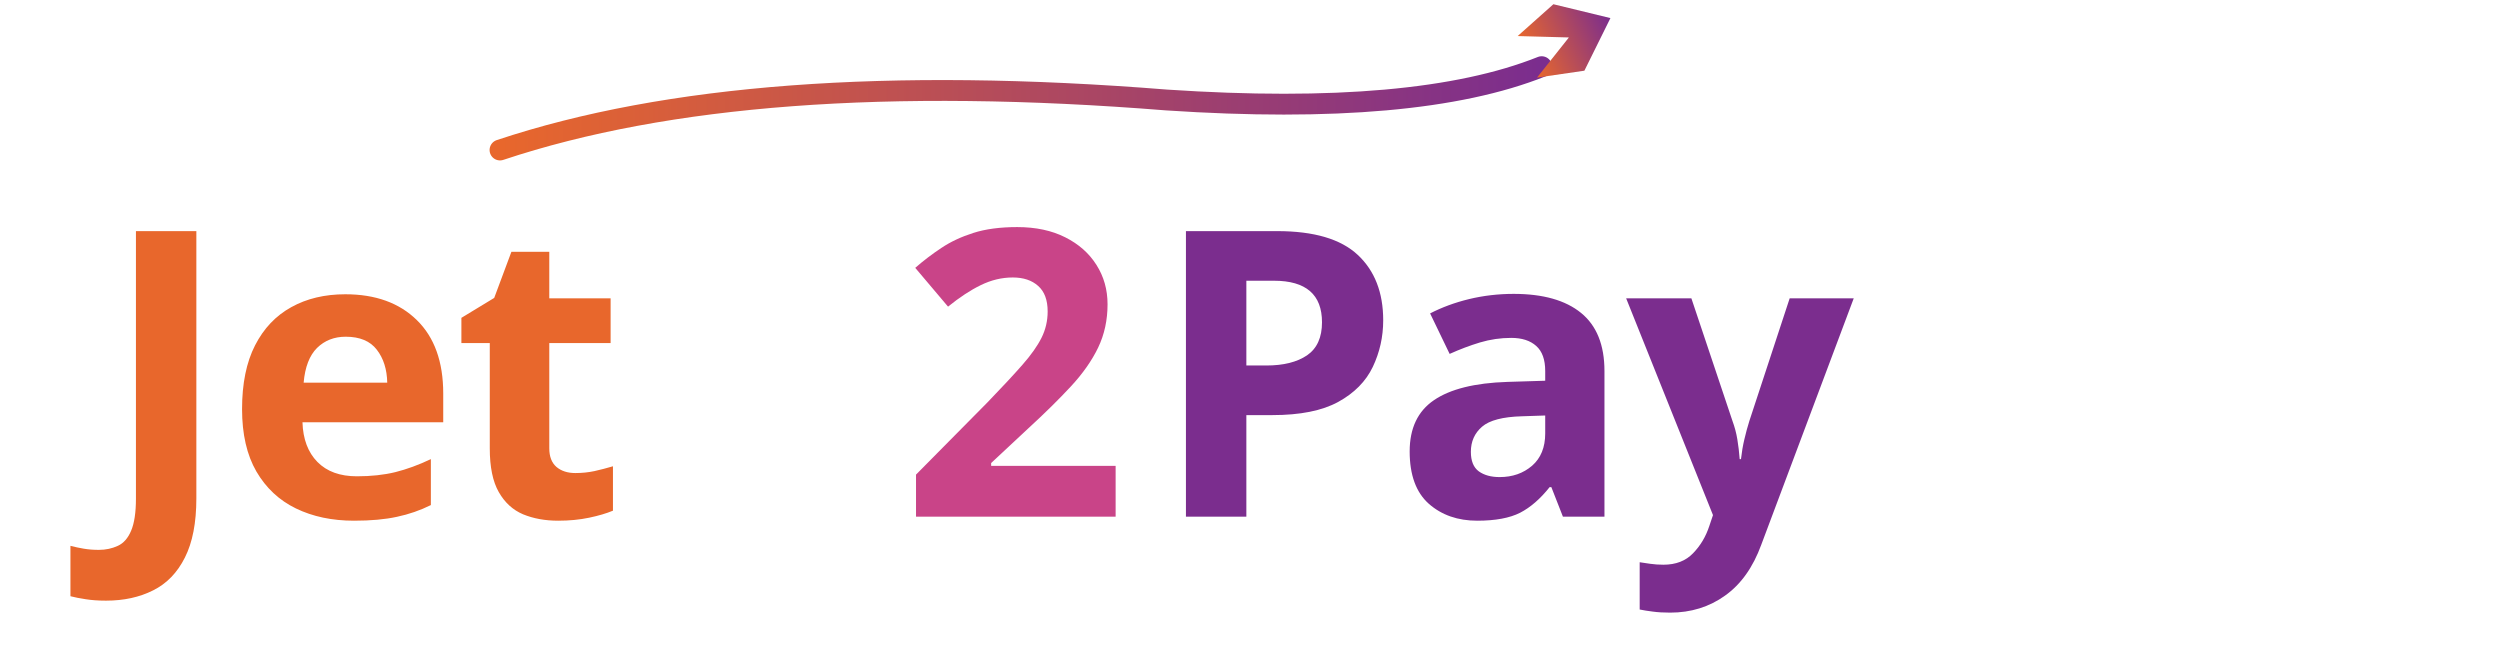
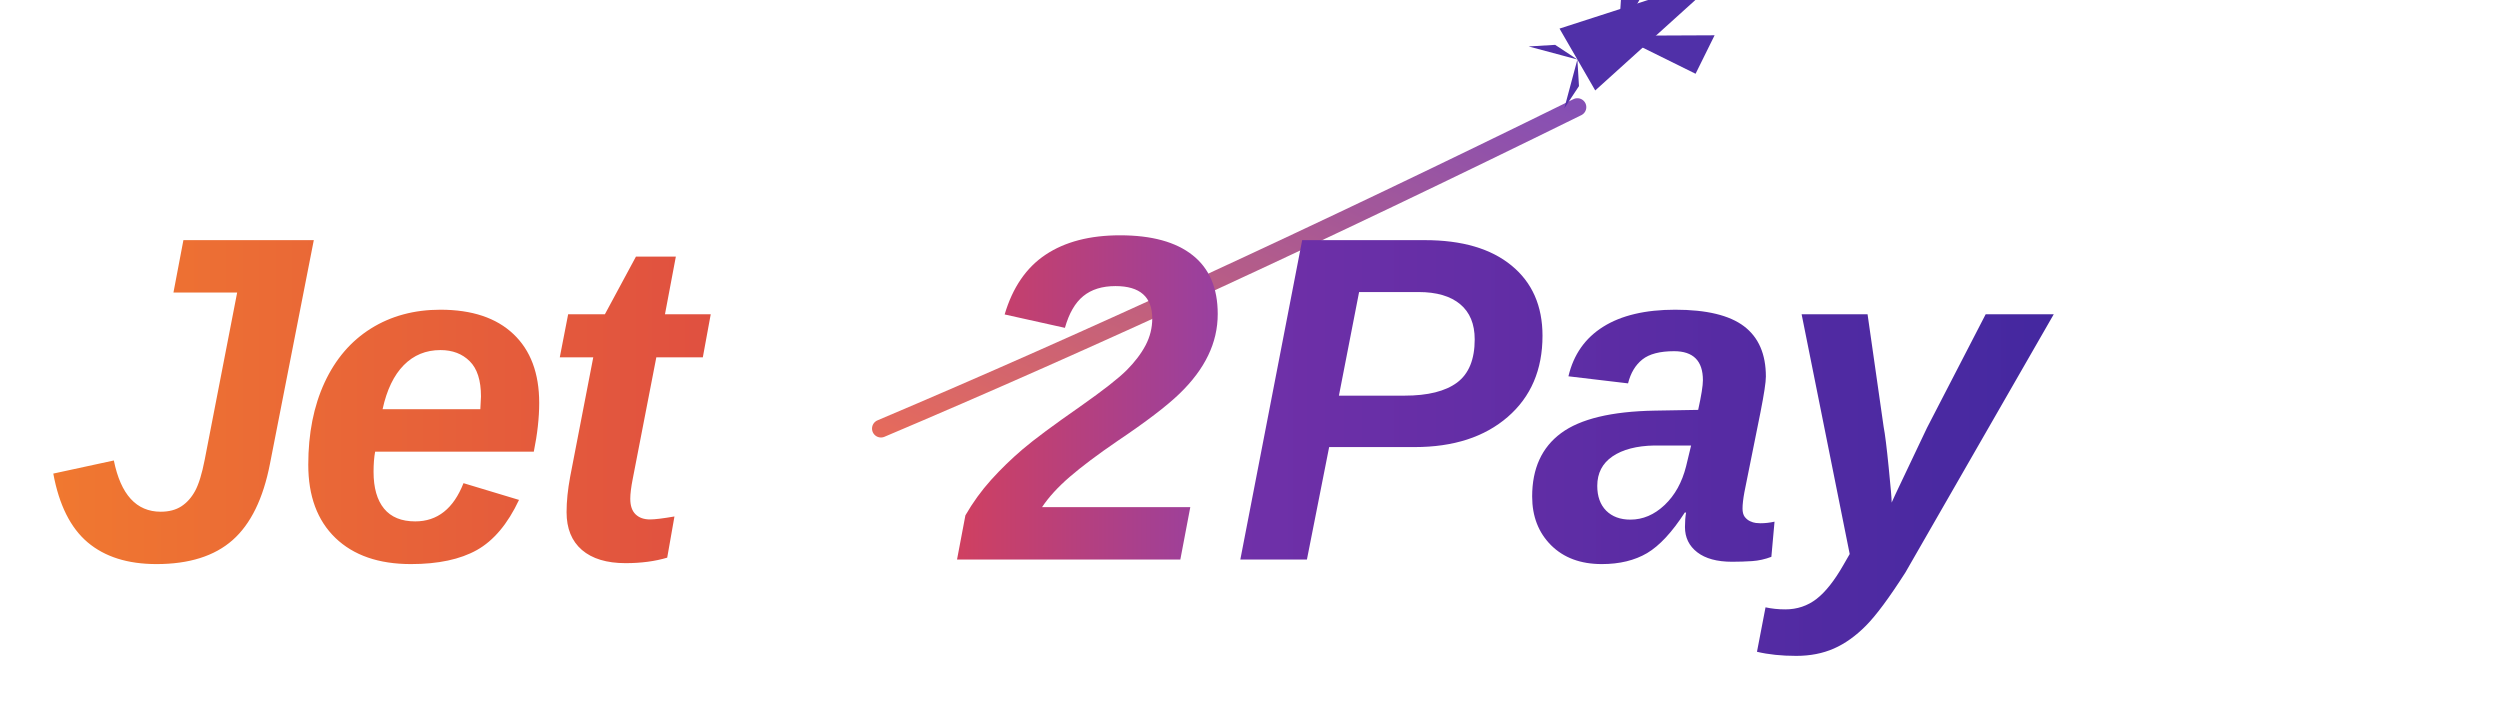
- <svg xmlns="http://www.w3.org/2000/svg" viewBox="0 0 300 80" width="300" height="80">
+ <svg xmlns="http://www.w3.org/2000/svg" viewBox="0 0 420 120" width="420" height="120">
  <defs>
-     <linearGradient id="jet2pay-gradient" x1="0%" y1="0%" x2="100%" y2="0%">
-       <stop offset="0%" style="stop-color:#E8672C;stop-opacity:1" />
-       <stop offset="50%" style="stop-color:#C94488;stop-opacity:1" />
-       <stop offset="100%" style="stop-color:#7B2D8E;stop-opacity:1" />
+     <linearGradient id="grad-jet" x1="0%" y1="0%" x2="100%" y2="0%">
+       <stop offset="0%" style="stop-color:#F07830;stop-opacity:1" />
+       <stop offset="100%" style="stop-color:#E05040;stop-opacity:1" />
    </linearGradient>
-     <linearGradient id="plane-gradient" x1="0%" y1="0%" x2="100%" y2="0%">
-       <stop offset="0%" style="stop-color:#E8672C;stop-opacity:1" />
-       <stop offset="100%" style="stop-color:#7B2D8E;stop-opacity:1" />
+     <linearGradient id="grad-two" x1="0%" y1="0%" x2="100%" y2="0%">
+       <stop offset="0%" style="stop-color:#D04060;stop-opacity:1" />
+       <stop offset="100%" style="stop-color:#9840A0;stop-opacity:1" />
+     </linearGradient>
+     <linearGradient id="grad-pay" x1="0%" y1="0%" x2="100%" y2="0%">
+       <stop offset="0%" style="stop-color:#7030A8;stop-opacity:1" />
+       <stop offset="100%" style="stop-color:#4428A0;stop-opacity:1" />
+     </linearGradient>
+     <linearGradient id="grad-swoosh" x1="0%" y1="100%" x2="100%" y2="0%">
+       <stop offset="0%" style="stop-color:#E05040;stop-opacity:1" />
+       <stop offset="100%" style="stop-color:#7030A8;stop-opacity:1" />
    </linearGradient>
  </defs>
-   <path d="M60 18 Q90 8, 140 12 Q170 14, 185 8" stroke="url(#plane-gradient)" stroke-width="2.5" fill="none" stroke-linecap="round" />
-   <g transform="translate(178,2) rotate(335) scale(0.55)">
-     <path d="M25 12 L15 20 L5 17 L15 12 L5 7 L15 4 Z" fill="url(#plane-gradient)" />
+   <path d="M 148 72 Q 200 50 265 18" stroke="url(#grad-swoosh)" stroke-width="3" fill="none" stroke-linecap="round" opacity="0.85" />
+   <g transform="translate(265, 10) rotate(-30)">
+     <path d="M0,6 L28,0 L0,-6 Z" fill="#5030A8" />
+     <path d="M8,0 L16,12 L22,8 Z" fill="#5030A8" />
+     <path d="M8,0 L16,-12 L22,-8 Z" fill="#5030A8" />
+     <path d="M0,0 L-6,6 L-2,4 Z" fill="#5030A8" />
+     <path d="M0,0 L-6,-6 L-2,-4 Z" fill="#5030A8" />
  </g>
-   <text x="12" y="62" font-family="'Noto Sans', Arial, sans-serif" font-weight="800" font-size="48" fill="#E8672C" letter-spacing="-1">Jet</text>
-   <text x="108" y="62" font-family="'Noto Sans', Arial, sans-serif" font-weight="800" font-size="48" fill="#C94488" letter-spacing="-1">2</text>
-   <text x="138" y="62" font-family="'Noto Sans', Arial, sans-serif" font-weight="800" font-size="48" fill="#7B2D8E" letter-spacing="-1">Pay</text>
+   <text x="8" y="94" font-family="'Arial Black', 'Helvetica Neue', Arial, sans-serif" font-weight="900" font-style="italic" font-size="78" fill="url(#grad-jet)" letter-spacing="-2">Jet</text>
+   <text x="162" y="94" font-family="'Arial Black', 'Helvetica Neue', Arial, sans-serif" font-weight="900" font-style="italic" font-size="78" fill="url(#grad-two)" letter-spacing="-2">2</text>
+   <text x="207" y="94" font-family="'Arial Black', 'Helvetica Neue', Arial, sans-serif" font-weight="900" font-style="italic" font-size="78" fill="url(#grad-pay)" letter-spacing="-2">Pay</text>
</svg>
